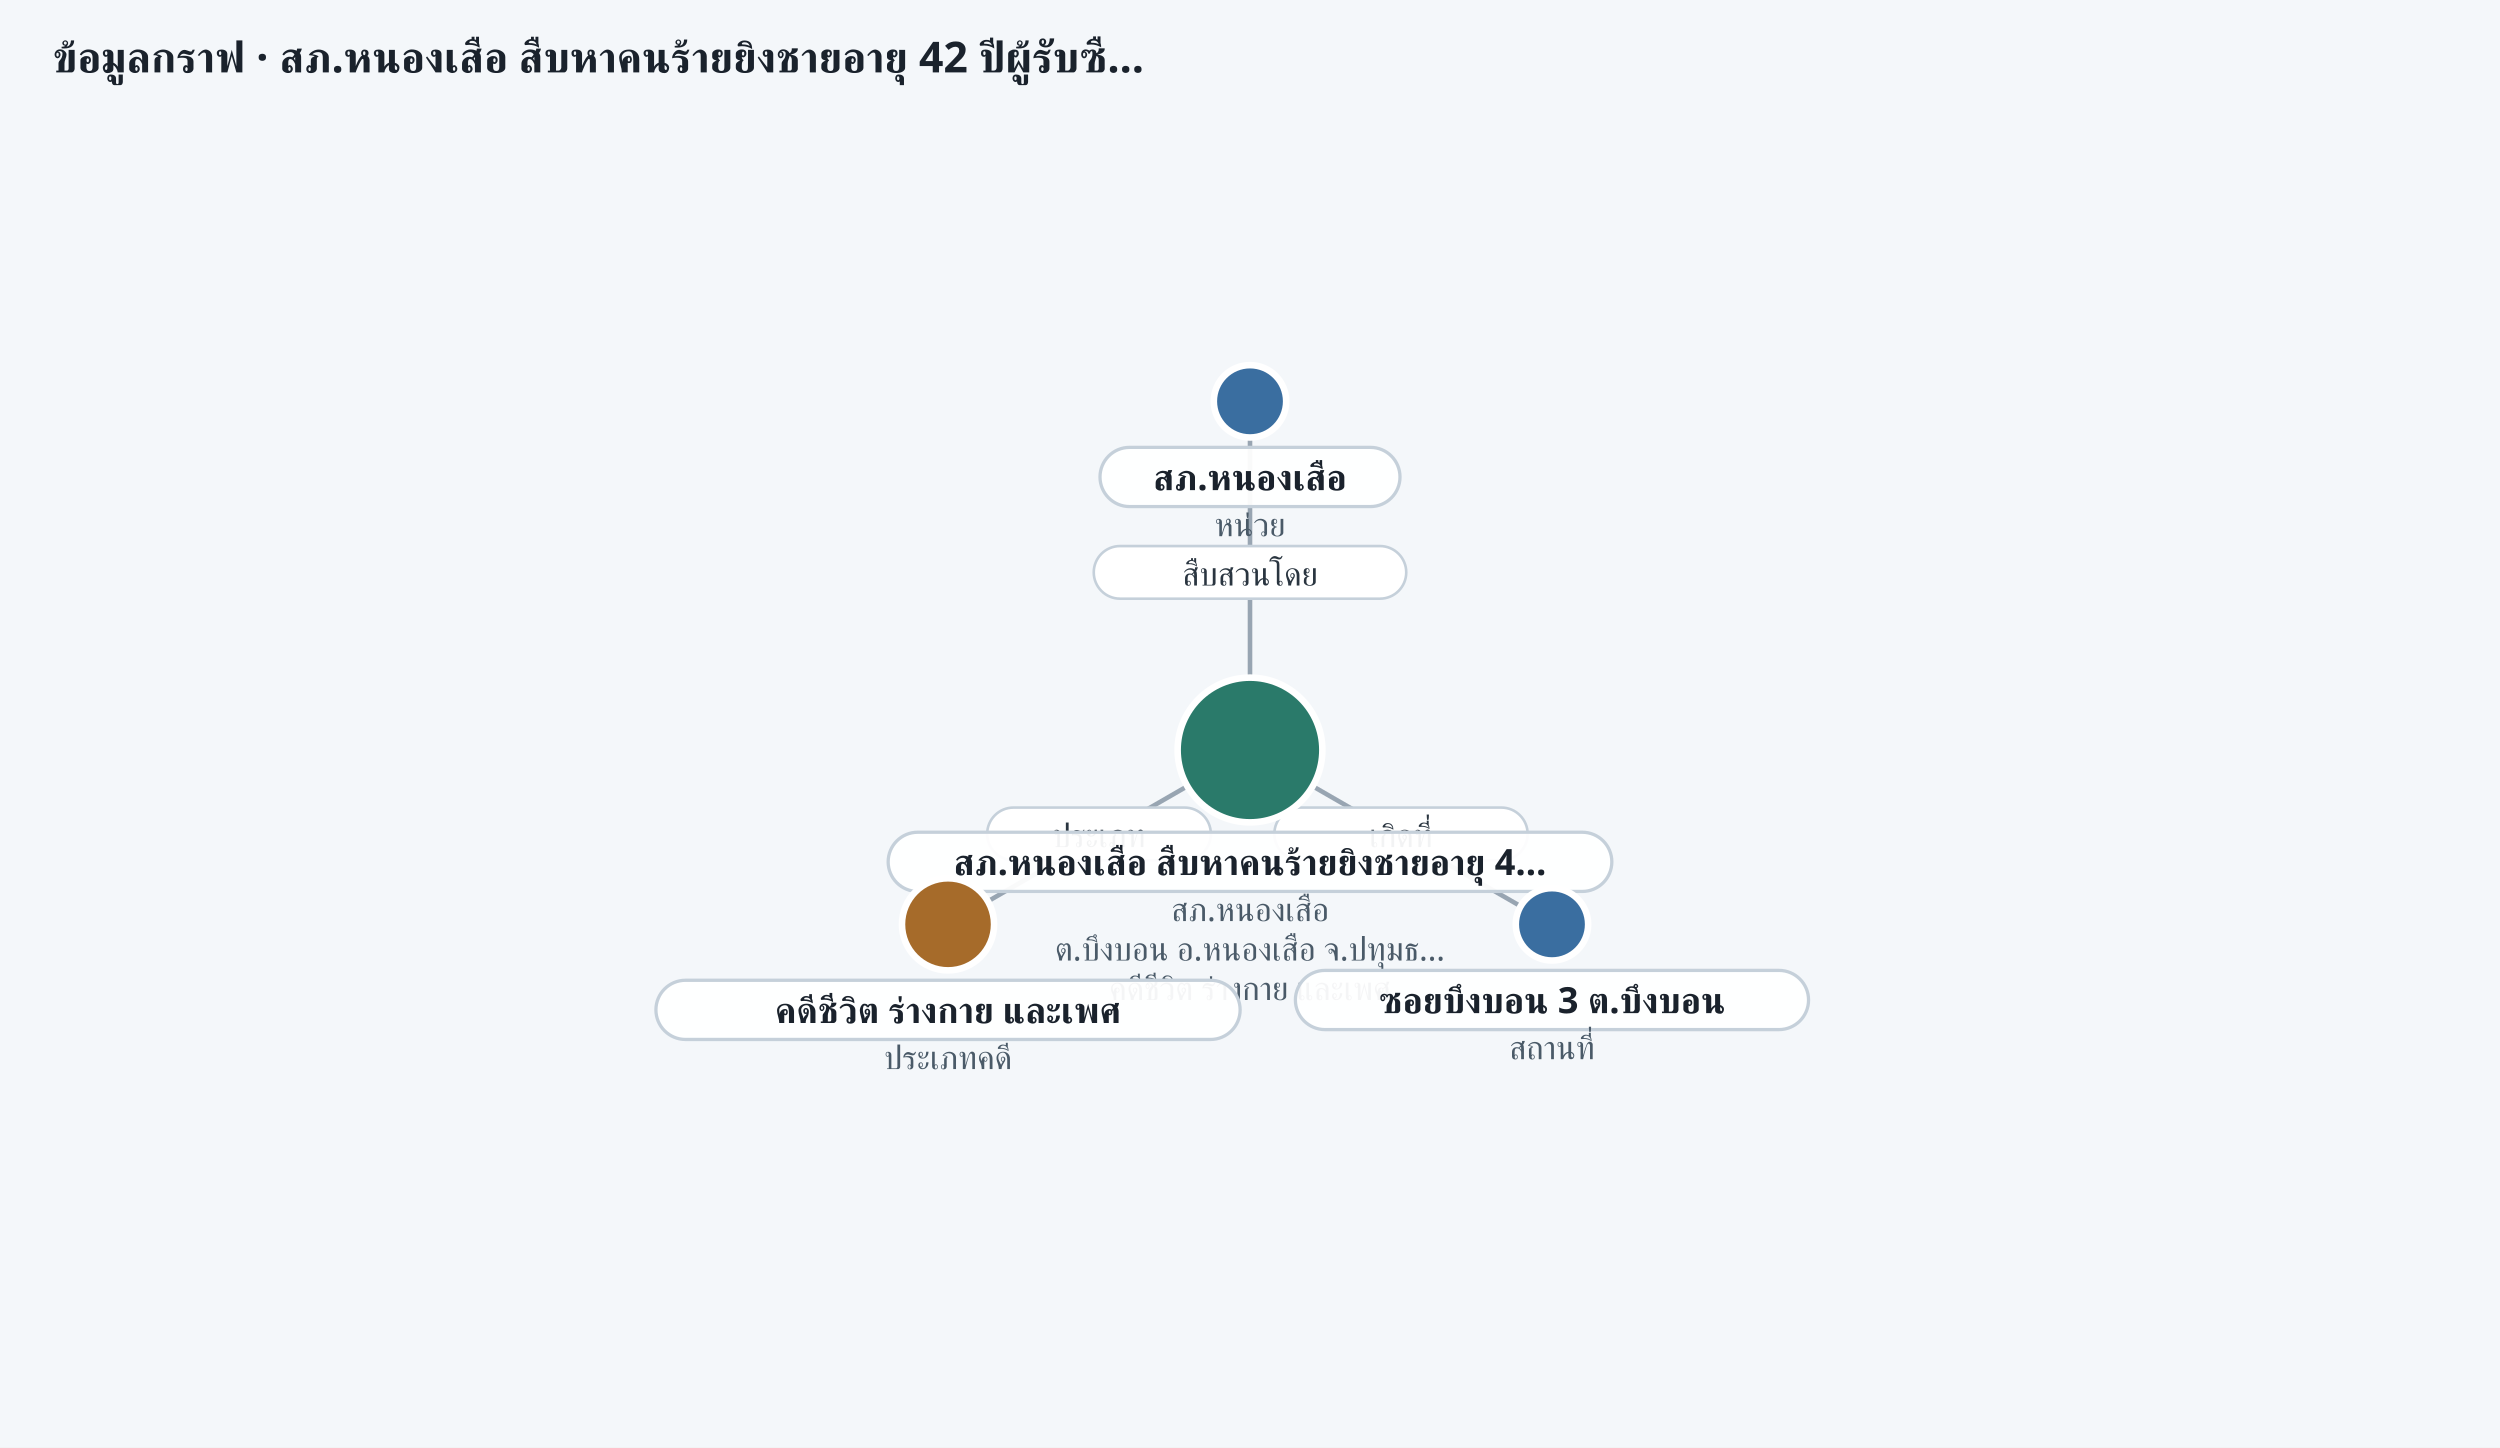
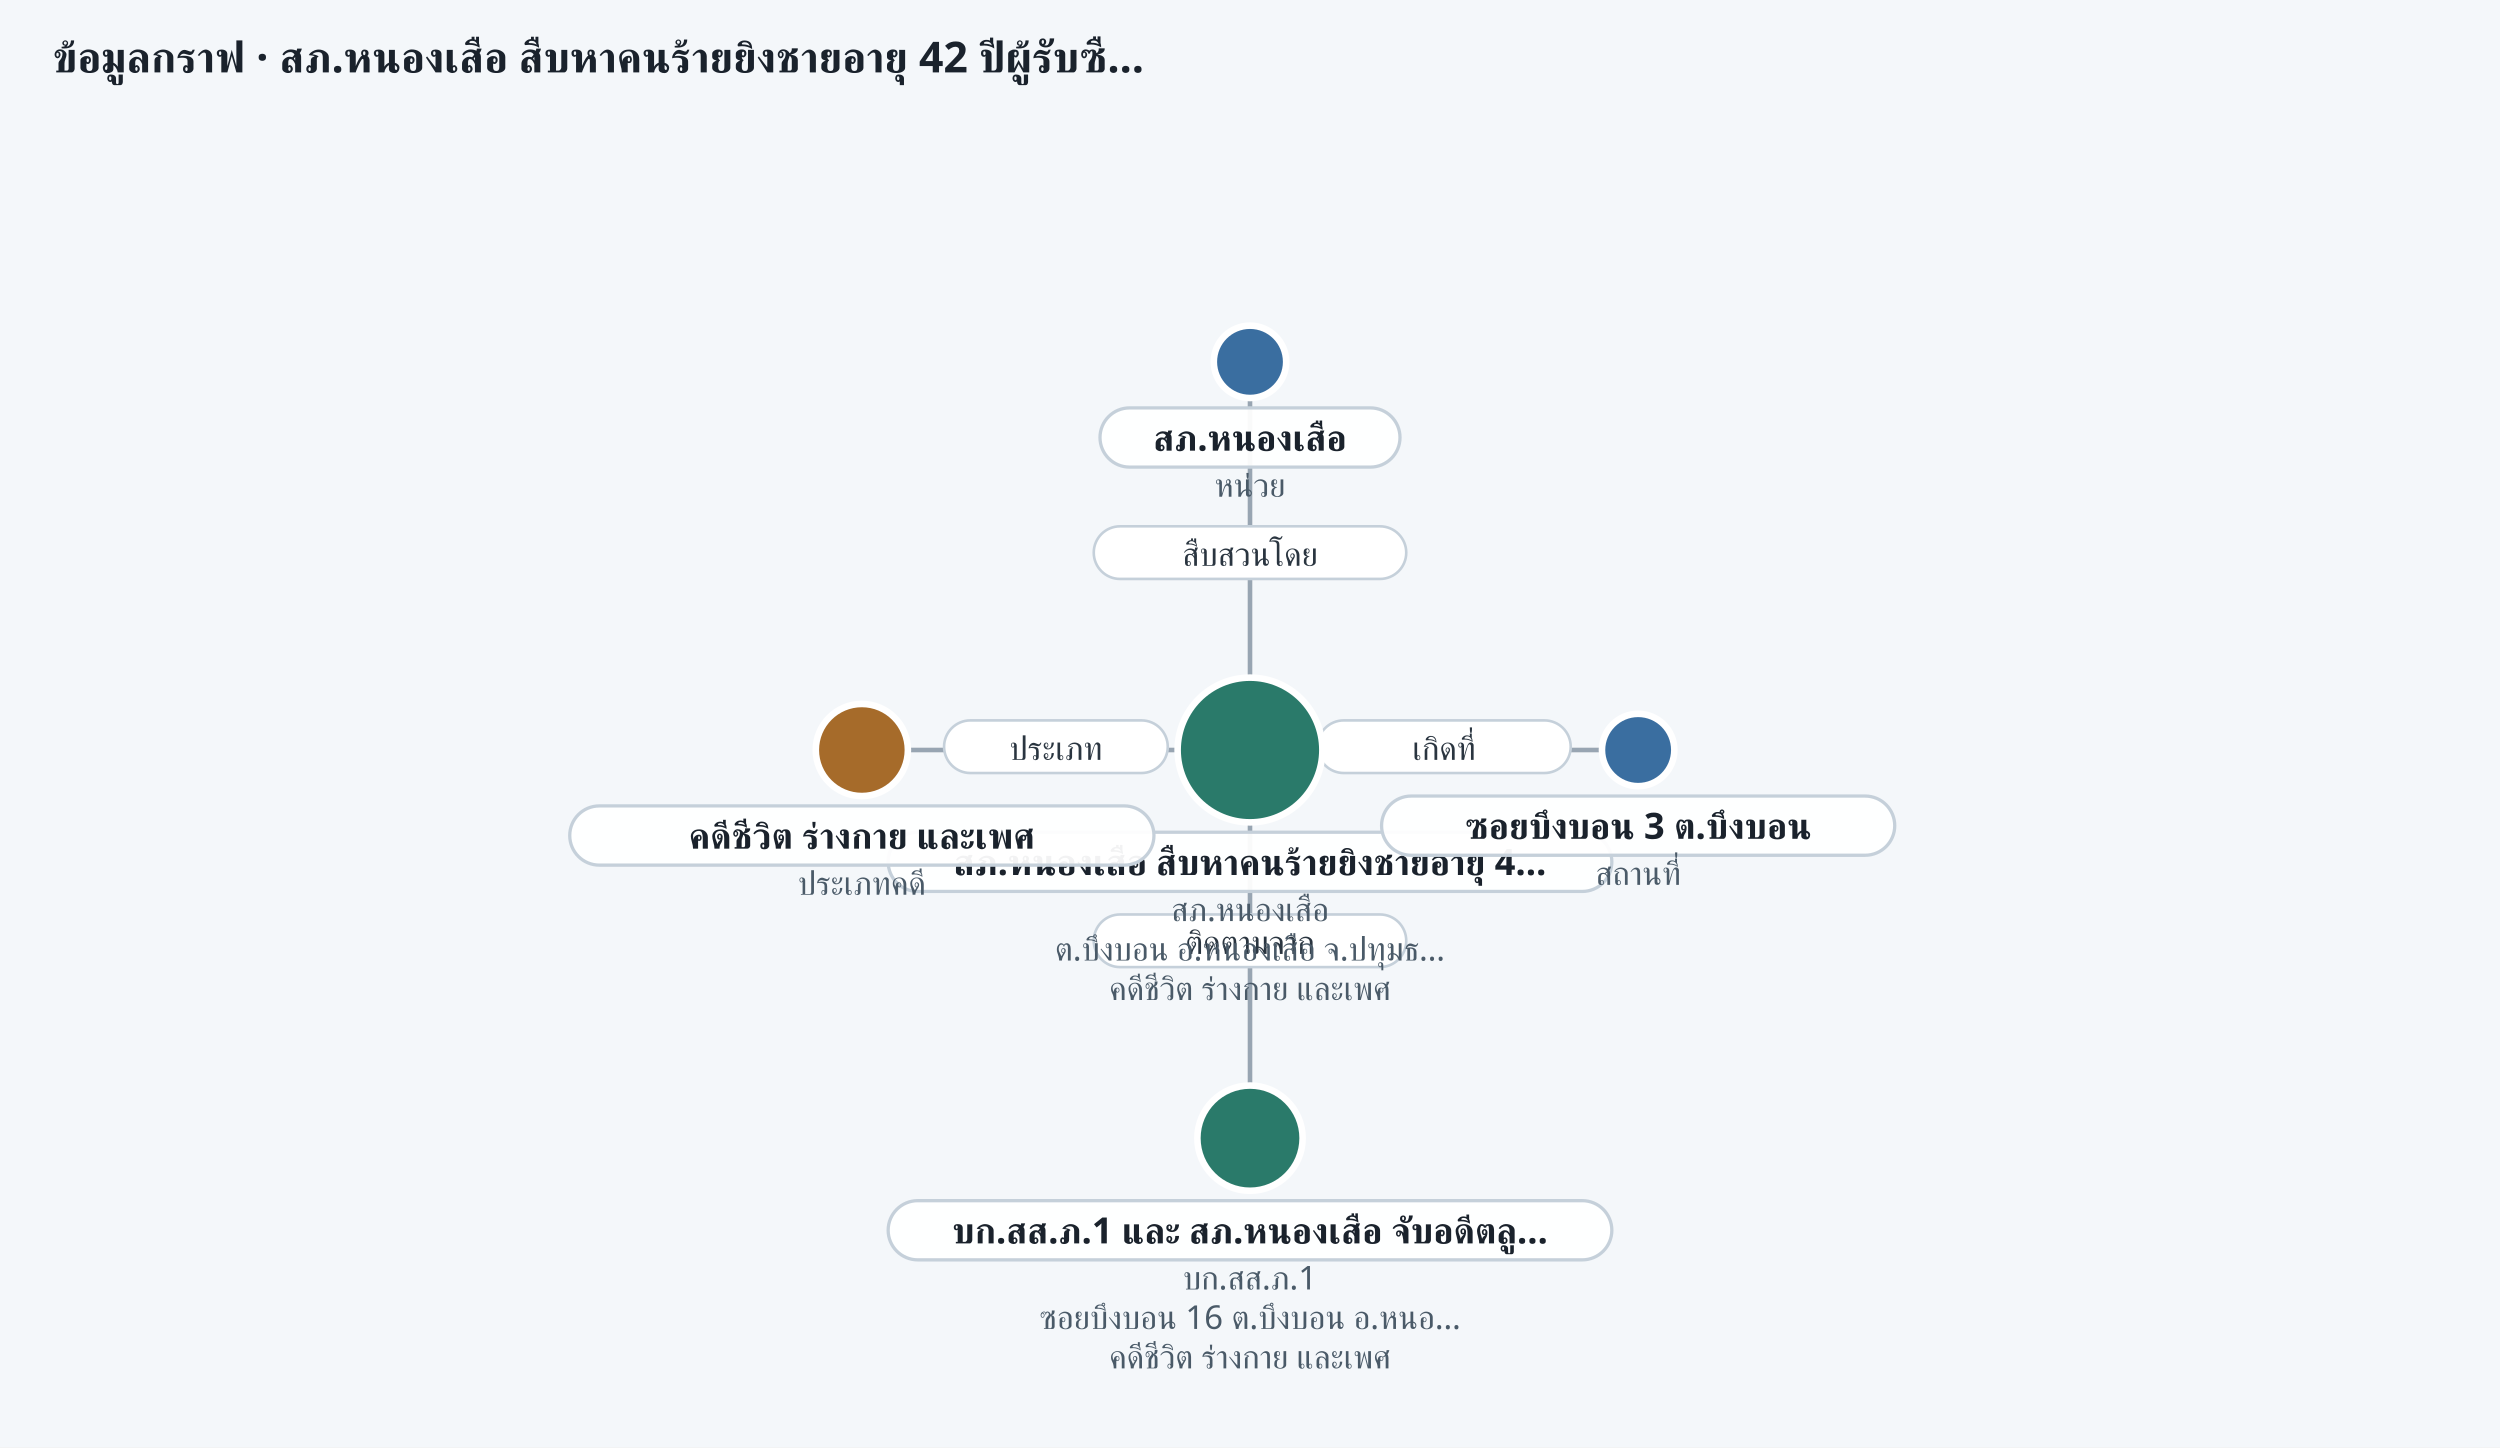
<svg xmlns="http://www.w3.org/2000/svg" width="760" height="440" viewBox="0 0 760 440" role="img" aria-label="ego graph 20261124-violent-03">
  <rect width="100%" height="100%" fill="#f4f7fa" />
  <text x="16" y="22" font-size="13" font-weight="700" fill="#1a222c" font-family="Sarabun, Anuphan, sans-serif">ข้อมูลกราฟ · สภ.หนองเสือ สืบหาคนร้ายยิงชายอายุ 42 ปีผู้รับซื…</text>
-   <line x1="380.0" y1="228.0" x2="380.0" y2="122.0" stroke="#7a8a9a" stroke-width="1.4" opacity="0.75" />
-   <rect x="332.5" y="166.0" width="95.0" height="16" rx="8" fill="#fff" stroke="#c5d0da" stroke-width="0.8" />
-   <text x="380.0" y="178.0" text-anchor="middle" font-size="10" fill="#2a3540" font-family="Sarabun, Anuphan, sans-serif">สืบสวนโดย</text>
-   <line x1="380.0" y1="228.0" x2="471.8" y2="281.0" stroke="#7a8a9a" stroke-width="1.4" opacity="0.75" />
-   <rect x="387.4" y="245.5" width="77.0" height="16" rx="8" fill="#fff" stroke="#c5d0da" stroke-width="0.8" />
-   <text x="425.9" y="257.5" text-anchor="middle" font-size="10" fill="#2a3540" font-family="Sarabun, Anuphan, sans-serif">เกิดที่</text>
-   <line x1="380.0" y1="228.0" x2="288.2" y2="281.0" stroke="#7a8a9a" stroke-width="1.4" opacity="0.75" />
-   <rect x="300.1" y="245.5" width="68.0" height="16" rx="8" fill="#fff" stroke="#c5d0da" stroke-width="0.8" />
-   <text x="334.1" y="257.5" text-anchor="middle" font-size="10" fill="#2a3540" font-family="Sarabun, Anuphan, sans-serif">ประเภท</text>
+   <line x1="380.0" y1="228.0" x2="380.0" y2="110.0" stroke="#7a8a9a" stroke-width="1.4" opacity="0.75" />
+   <rect x="332.5" y="160.0" width="95.0" height="16" rx="8" fill="#fff" stroke="#c5d0da" stroke-width="0.8" />
+   <text x="380.0" y="172.0" text-anchor="middle" font-size="10" fill="#2a3540" font-family="Sarabun, Anuphan, sans-serif">สืบสวนโดย</text>
+   <line x1="380.0" y1="228.0" x2="498.0" y2="228.0" stroke="#7a8a9a" stroke-width="1.4" opacity="0.75" />
+   <rect x="400.5" y="219.0" width="77.0" height="16" rx="8" fill="#fff" stroke="#c5d0da" stroke-width="0.8" />
+   <text x="439.0" y="231.0" text-anchor="middle" font-size="10" fill="#2a3540" font-family="Sarabun, Anuphan, sans-serif">เกิดที่</text>
+   <line x1="380.0" y1="346.0" x2="380.0" y2="228.0" stroke="#7a8a9a" stroke-width="1.4" opacity="0.75" />
+   <rect x="332.5" y="278.0" width="95.0" height="16" rx="8" fill="#fff" stroke="#c5d0da" stroke-width="0.8" />
+   <text x="380.0" y="290.0" text-anchor="middle" font-size="10" fill="#2a3540" font-family="Sarabun, Anuphan, sans-serif">ติดตามจาก</text>
+   <line x1="380.0" y1="228.0" x2="262.0" y2="228.0" stroke="#7a8a9a" stroke-width="1.4" opacity="0.75" />
+   <rect x="287.0" y="219.0" width="68.0" height="16" rx="8" fill="#fff" stroke="#c5d0da" stroke-width="0.8" />
+   <text x="321.0" y="231.0" text-anchor="middle" font-size="10" fill="#2a3540" font-family="Sarabun, Anuphan, sans-serif">ประเภท</text>
  <circle cx="380.0" cy="228.0" r="22" fill="#2a7a6a" stroke="#fff" stroke-width="2" />
  <rect x="270.0" y="253.0" width="220.0" height="18" rx="9" fill="rgba(255,255,255,0.94)" stroke="#c5d0da" />
  <text x="380.0" y="266.0" text-anchor="middle" font-size="11" font-weight="600" fill="#1a222c" font-family="Sarabun, Anuphan, sans-serif">สภ.หนองเสือ สืบหาคนร้ายยิงชายอายุ 4…</text>
  <text x="380.0" y="280.0" text-anchor="middle" font-size="10" fill="#4a5a68" font-family="Sarabun, Anuphan, sans-serif">สภ.หนองเสือ</text>
  <text x="380.0" y="292.0" text-anchor="middle" font-size="10" fill="#4a5a68" font-family="Sarabun, Anuphan, sans-serif">ต.บึงบอน อ.หนองเสือ จ.ปทุมธ…</text>
  <text x="380.0" y="304.0" text-anchor="middle" font-size="10" fill="#4a5a68" font-family="Sarabun, Anuphan, sans-serif">คดีชีวิต ร่างกาย และเพศ</text>
-   <circle cx="380.0" cy="122.0" r="11" fill="#3a6ea0" stroke="#fff" stroke-width="2" />
-   <rect x="334.4" y="136.0" width="91.2" height="18" rx="9" fill="rgba(255,255,255,0.94)" stroke="#c5d0da" />
-   <text x="380.0" y="149.0" text-anchor="middle" font-size="11" font-weight="600" fill="#1a222c" font-family="Sarabun, Anuphan, sans-serif">สภ.หนองเสือ</text>
-   <text x="380.0" y="163.0" text-anchor="middle" font-size="10" fill="#4a5a68" font-family="Sarabun, Anuphan, sans-serif">หน่วย</text>
-   <circle cx="471.8" cy="281.0" r="11" fill="#3a6ea0" stroke="#fff" stroke-width="2" />
-   <rect x="393.8" y="295.0" width="156.0" height="18" rx="9" fill="rgba(255,255,255,0.94)" stroke="#c5d0da" />
-   <text x="471.8" y="308.0" text-anchor="middle" font-size="11" font-weight="600" fill="#1a222c" font-family="Sarabun, Anuphan, sans-serif">ซอยบึงบอน 3 ต.บึงบอน</text>
-   <text x="471.8" y="322.0" text-anchor="middle" font-size="10" fill="#4a5a68" font-family="Sarabun, Anuphan, sans-serif">สถานที่</text>
-   <circle cx="288.2" cy="281.0" r="14" fill="#a66b2a" stroke="#fff" stroke-width="2" />
-   <rect x="199.4" y="298.0" width="177.6" height="18" rx="9" fill="rgba(255,255,255,0.94)" stroke="#c5d0da" />
-   <text x="288.2" y="311.0" text-anchor="middle" font-size="11" font-weight="600" fill="#1a222c" font-family="Sarabun, Anuphan, sans-serif">คดีชีวิต ร่างกาย และเพศ</text>
-   <text x="288.2" y="325.0" text-anchor="middle" font-size="10" fill="#4a5a68" font-family="Sarabun, Anuphan, sans-serif">ประเภทคดี</text>
+   <circle cx="380.0" cy="110.0" r="11" fill="#3a6ea0" stroke="#fff" stroke-width="2" />
+   <rect x="334.4" y="124.0" width="91.2" height="18" rx="9" fill="rgba(255,255,255,0.94)" stroke="#c5d0da" />
+   <text x="380.0" y="137.0" text-anchor="middle" font-size="11" font-weight="600" fill="#1a222c" font-family="Sarabun, Anuphan, sans-serif">สภ.หนองเสือ</text>
+   <text x="380.0" y="151.0" text-anchor="middle" font-size="10" fill="#4a5a68" font-family="Sarabun, Anuphan, sans-serif">หน่วย</text>
+   <circle cx="498.0" cy="228.0" r="11" fill="#3a6ea0" stroke="#fff" stroke-width="2" />
+   <rect x="420.0" y="242.0" width="156.0" height="18" rx="9" fill="rgba(255,255,255,0.94)" stroke="#c5d0da" />
+   <text x="498.0" y="255.0" text-anchor="middle" font-size="11" font-weight="600" fill="#1a222c" font-family="Sarabun, Anuphan, sans-serif">ซอยบึงบอน 3 ต.บึงบอน</text>
+   <text x="498.0" y="269.0" text-anchor="middle" font-size="10" fill="#4a5a68" font-family="Sarabun, Anuphan, sans-serif">สถานที่</text>
+   <circle cx="380.0" cy="346.0" r="16" fill="#2a7a6a" stroke="#fff" stroke-width="2" />
+   <rect x="270.0" y="365.0" width="220.0" height="18" rx="9" fill="rgba(255,255,255,0.94)" stroke="#c5d0da" />
+   <text x="380.0" y="378.0" text-anchor="middle" font-size="11" font-weight="600" fill="#1a222c" font-family="Sarabun, Anuphan, sans-serif">บก.สส.ภ.1 และ สภ.หนองเสือ จับอดีตลู…</text>
+   <text x="380.0" y="392.0" text-anchor="middle" font-size="10" fill="#4a5a68" font-family="Sarabun, Anuphan, sans-serif">บก.สส.ภ.1</text>
+   <text x="380.0" y="404.0" text-anchor="middle" font-size="10" fill="#4a5a68" font-family="Sarabun, Anuphan, sans-serif">ซอยบึงบอน 16 ต.บึงบอน อ.หนอ…</text>
+   <text x="380.0" y="416.0" text-anchor="middle" font-size="10" fill="#4a5a68" font-family="Sarabun, Anuphan, sans-serif">คดีชีวิต ร่างกาย และเพศ</text>
+   <circle cx="262.0" cy="228.0" r="14" fill="#a66b2a" stroke="#fff" stroke-width="2" />
+   <rect x="173.2" y="245.0" width="177.6" height="18" rx="9" fill="rgba(255,255,255,0.94)" stroke="#c5d0da" />
+   <text x="262.0" y="258.0" text-anchor="middle" font-size="11" font-weight="600" fill="#1a222c" font-family="Sarabun, Anuphan, sans-serif">คดีชีวิต ร่างกาย และเพศ</text>
+   <text x="262.0" y="272.0" text-anchor="middle" font-size="10" fill="#4a5a68" font-family="Sarabun, Anuphan, sans-serif">ประเภทคดี</text>
</svg>
